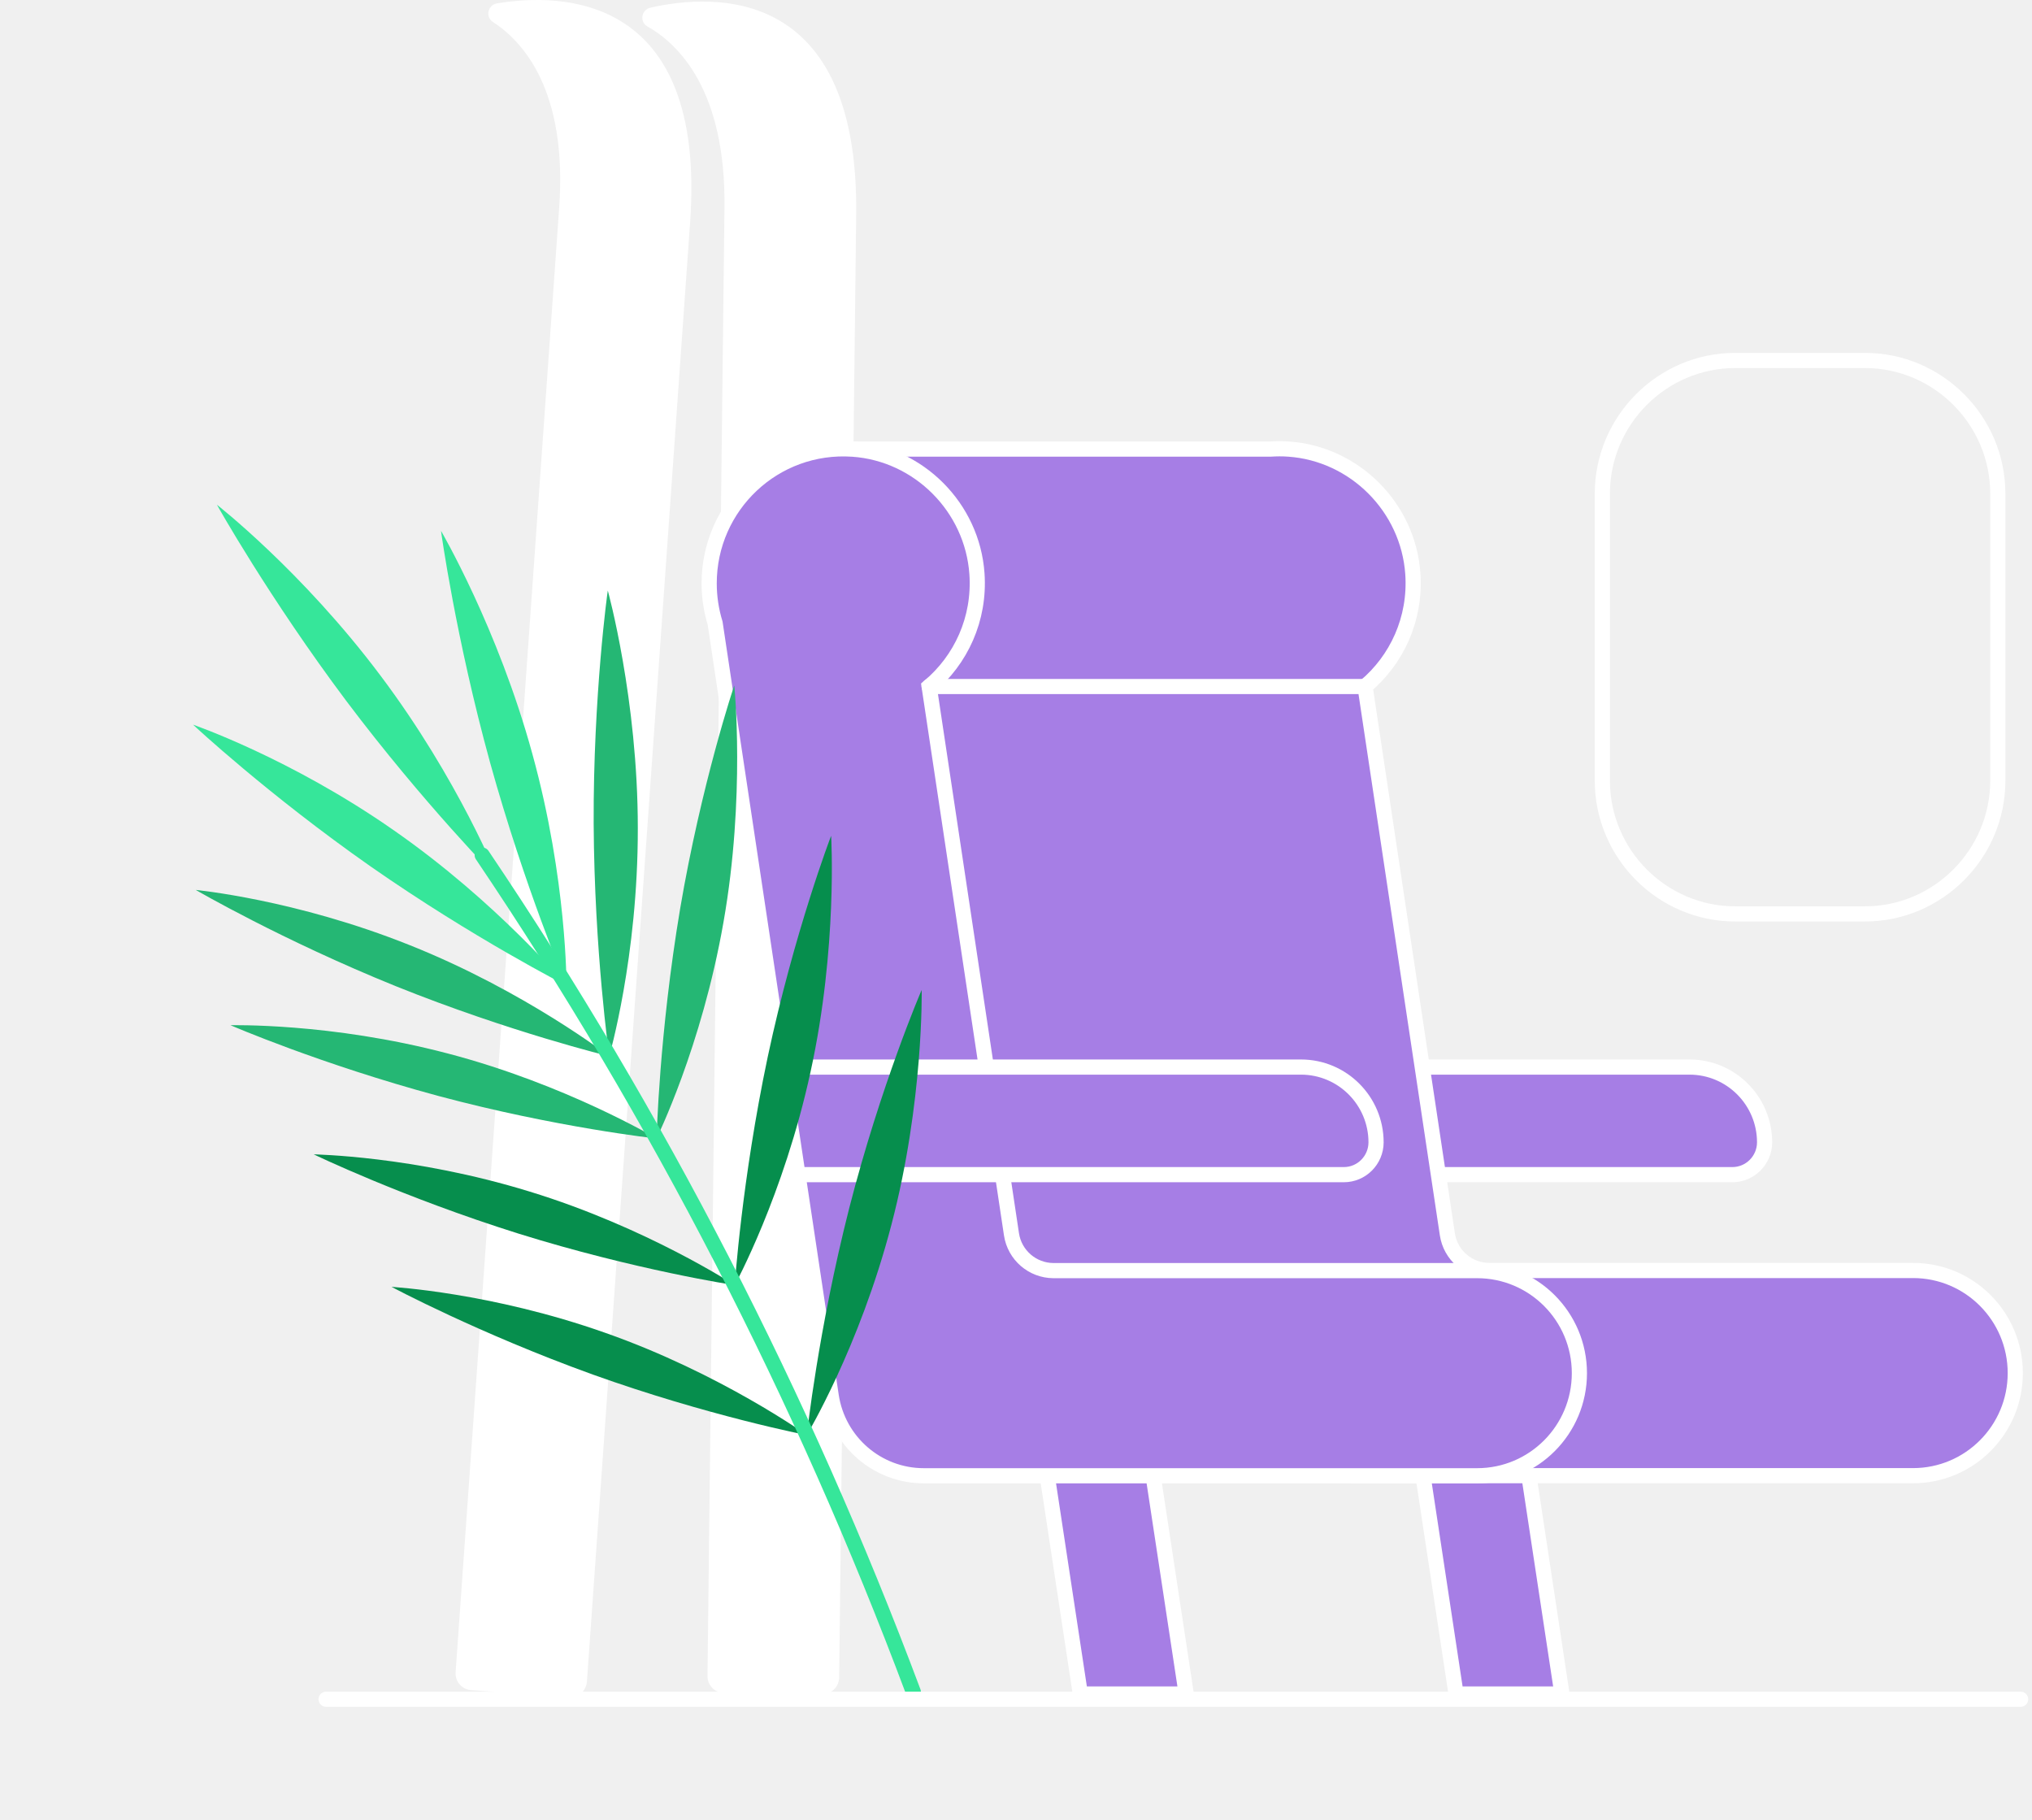
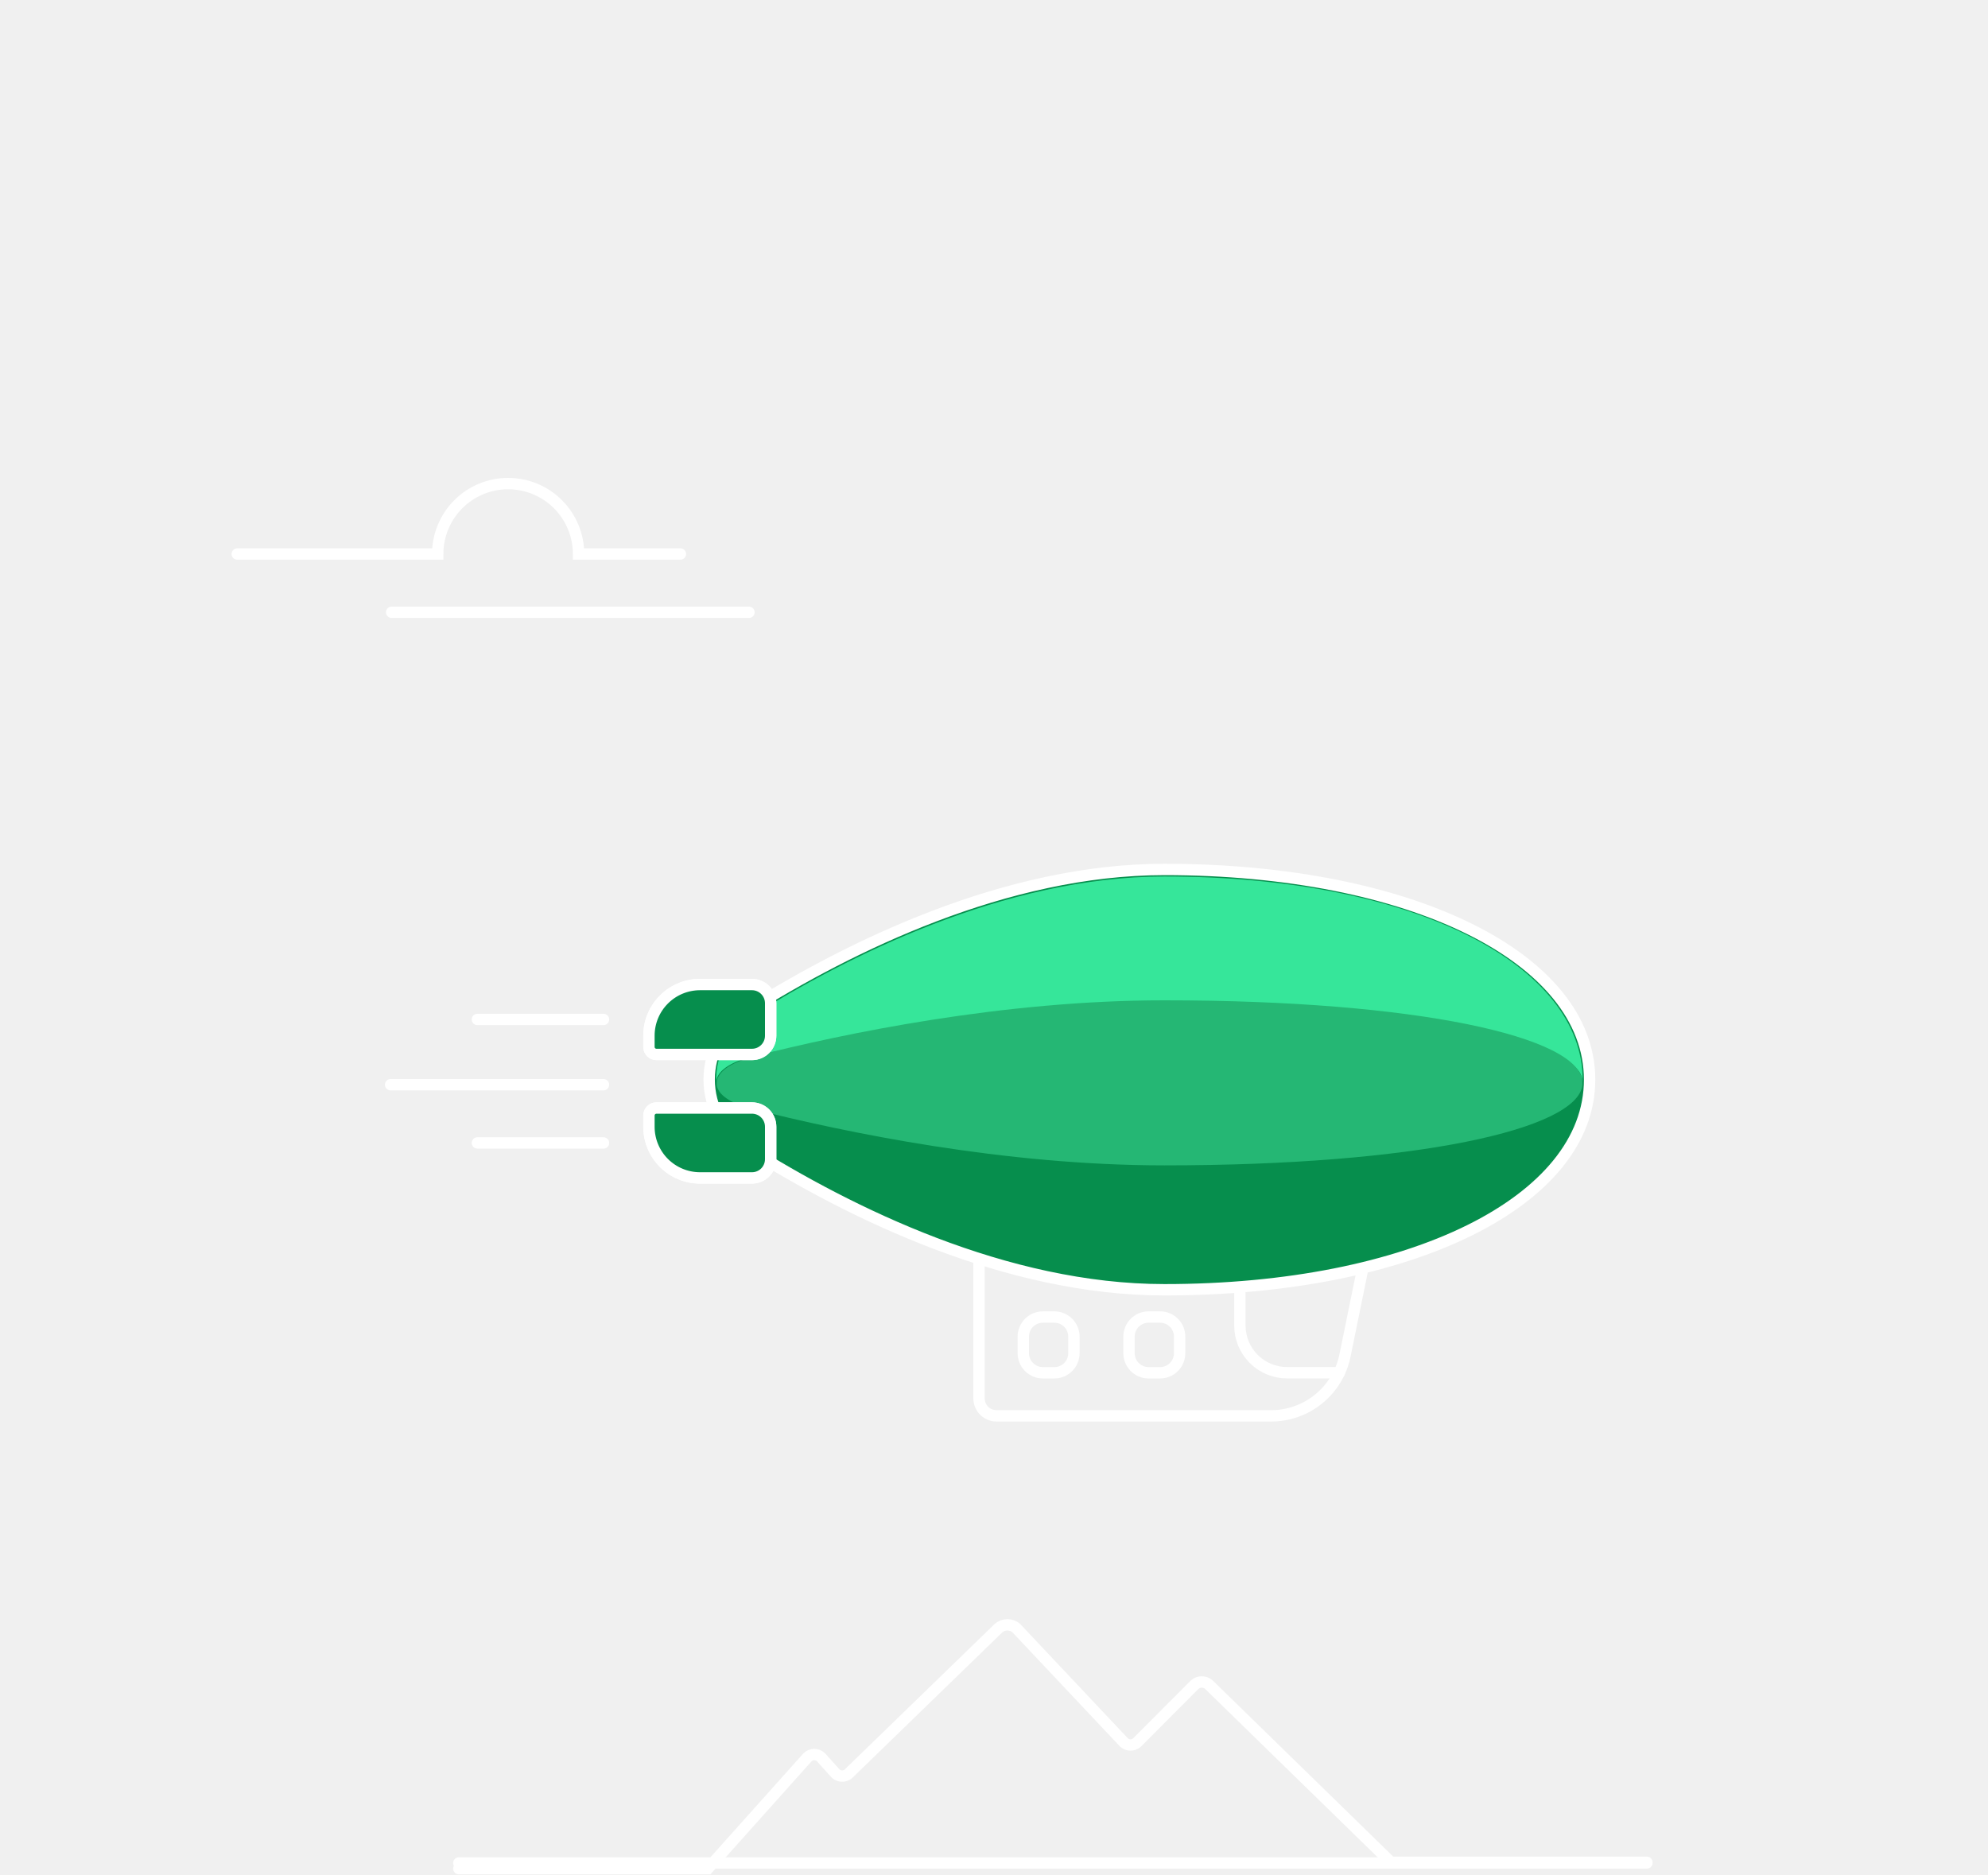
- <svg xmlns="http://www.w3.org/2000/svg" width="268" height="240" fill="none">
-   <path d="M62.126 222.89c-1.208-.084-2.129-1.144-2.036-2.356L73.752 27.366c1.098-15.486-4.799-21.919-8.745-24.47-1.022-.661-.667-2.246.532-2.45C73.997-.953 93.159-.885 91.022 29.29L77.41 221.763c-.085 1.212-1.141 2.136-2.349 2.043l-12.936-.916z" fill="#fff" />
-   <path d="M95.483 223.263c-1.217-.017-2.188-1.017-2.171-2.229l2.239-193.634c.186-15.528-6.075-21.605-10.164-23.911-1.065-.602-.803-2.204.389-2.475 8.356-1.899 27.494-2.967 27.147 27.284l-2.247 192.931c-.017 1.221-1.014 2.195-2.222 2.178l-12.97-.144z" fill="#fff" />
-   <path d="M245.97 120.526h-17.118c-9.634 0-17.52-7.907-17.52-17.58V65.118c0-9.673 7.886-17.579 17.52-17.579h17.118c9.635 0 17.521 7.907 17.521 17.579v37.828c0 9.665-7.886 17.58-17.521 17.58z" stroke="#fff" stroke-width="2" />
-   <path d="M228.482 154.913h-60.741v-14.189h55.089c5.466 0 9.902 4.45 9.902 9.934-.008 2.348-1.909 4.255-4.25 4.255zM156.453 223.407h-13.966l-6.312-41.591h13.967l6.311 41.591zM206.008 223.407h-13.967l-6.303-41.591h13.967l6.303 41.591z" fill="#A67EE5" stroke="#fff" stroke-width="2" stroke-miterlimit="10" />
-   <path d="M252.309 167.551h-55.891c-2.763 0-5.112-2.026-5.526-4.772l-10.857-72.242c4.174-3.501 6.717-8.9 6.303-14.884-.608-8.739-7.672-15.825-16.383-16.427-.811-.059-1.614-.051-2.408 0h-55.089l-.312 102.89 15.766 23.352 47.189 8.391c1.326.483 2.746.754 4.224.754h72.984c7.452 0 13.485-6.06 13.485-13.527 0-7.476-6.033-13.536-13.485-13.536z" fill="#A67EE5" stroke="#fff" stroke-width="2" stroke-miterlimit="10" />
-   <path d="M133.404 162.787l-10.857-72.241c4.174-3.501 6.717-8.9 6.303-14.884-.608-8.739-7.672-15.825-16.383-16.427-10.333-.712-18.934 7.484-18.934 17.698 0 1.831.279 3.594.786 5.255L109.628 184.079c.913 6.06 6.1 10.544 12.209 10.544h72.984c7.452 0 13.485-6.06 13.485-13.528 0-7.476-6.041-13.527-13.485-13.527H138.93c-2.763-.017-5.112-2.043-5.526-4.781z" fill="#A67EE5" stroke="#fff" stroke-width="2" stroke-miterlimit="10" />
-   <path d="M177.238 154.913h-71.995l-2.129-14.189h68.472c5.466 0 9.902 4.45 9.902 9.934-.008 2.348-1.909 4.255-4.25 4.255z" fill="#A67EE5" stroke="#fff" stroke-width="2" stroke-miterlimit="10" />
-   <path d="M122.547 90.537h57.488" stroke="#fff" stroke-width="2" stroke-miterlimit="10" stroke-linecap="round" />
-   <path d="M50.163 89.071c10.35 13.753 15.589 26.951 15.589 26.924-.026-.007-9.88-10.007-20.077-23.553-10.172-13.571-17.066-25.861-17.067-25.882-.026-.007 11.226 8.739 21.555 22.511zM51.922 109.489c13.717 9.539 22.811 20.511 22.797 20.486-.019.006-12.308-6.27-25.84-15.708-13.514-9.465-23.412-18.675-23.416-18.701-.023.008 12.752 4.356 26.459 13.923z" fill="#36E69A" />
-   <path d="M64.64 100.581c4.568 16.471 10.059 29.379 10.079 29.394-.018.017.097-13.847-4.497-30.522-4.562-16.677-12.075-29.461-12.055-29.445-.014.014 1.937 14.1 6.473 30.573z" fill="#36E69A" />
-   <path d="M78.298 108.621c.096 16.905 2.051 30.654 2.061 30.67-.025.004 3.784-13.013 3.762-30.054.008-17.037-3.965-31.378-3.958-31.355-.019.005-1.929 13.844-1.865 30.739z" fill="#25B774" />
-   <path d="M54.065 124.656c15.151 6.039 26.312 14.657 26.293 14.635-.007.015-13.166-3.197-28.171-9.239-14.993-6.071-26.355-12.676-26.368-12.69-.014.013 13.099 1.224 28.246 7.294zM59.044 138.93c15.592 4.071 27.573 11.22 27.556 11.209-.003.023-13.308-1.46-28.784-5.605-15.473-4.17-27.409-9.318-27.419-9.334-.007.026 13.059-.372 28.647 3.73zM89.696 119.886c-2.764 16.471-3.098 30.231-3.095 30.246-.024-.003 5.936-11.994 8.824-28.543 2.912-16.535 1.416-31.206 1.421-31.188-.028-0-4.359 13.026-7.151 29.485z" fill="#25B774" />
-   <path d="M69.841 157.14c15.411 4.711 27.083 12.354 27.07 12.34-.003.023-13.239-2.017-28.529-6.793-15.29-4.804-26.995-10.439-27.004-10.455-.007.026 13.057.167 28.463 4.908z" fill="#068E4D" />
-   <path d="M101.254 139.387c-3.444 16.341-4.347 30.078-4.341 30.097-.024-.003 6.431-11.74 9.995-28.158 3.595-16.402 2.706-31.116 2.711-31.097-.024-.003-4.893 12.828-8.365 29.158zM79.878 175.79c15.203 5.349 26.557 13.481 26.544 13.467-.006.019-13.147-2.571-28.23-7.979-15.081-5.443-26.544-11.555-26.553-11.571-.007.025 13.041.704 28.24 6.083z" fill="#068E4D" />
-   <path d="M111.998 159.354c-4.117 16.186-5.586 29.887-5.579 29.899-.026-.007 6.906-11.475 11.148-27.729 4.268-16.247 3.994-30.981 3.993-30.964-.024-.003-5.419 12.614-9.562 28.794z" fill="#068E4D" />
-   <path d="M63.598 112.768c23.181 34.376 42.278 71.413 56.86 110.366" stroke="#36E69A" stroke-width="2" stroke-miterlimit="10" stroke-linecap="round" stroke-linejoin="round" />
-   <path d="M43.009 224.097H266.5" stroke="#fff" stroke-width="2" stroke-miterlimit="10" stroke-linecap="round" />
+ <svg xmlns="http://www.w3.org/2000/svg" width="350" height="330" viewBox="0 0 350 330" fill="none">
+   <g id="prize1">
+     <g id="start">
+       <g id="zeppelin" style="transform-origin:center center">
+         <g id="cabin">
+           <path id="Vector" d="M175.44 249.28H223.8C226.863 249.278 229.831 248.216 232.201 246.275C234.57 244.334 236.195 241.633 236.8 238.63L240.54 220.31H172.36V246.2C172.363 247.016 172.688 247.798 173.265 248.375C173.842 248.952 174.624 249.277 175.44 249.28V249.28Z" stroke="white" stroke-width="2" stroke-linecap="round" stroke-linejoin="round" />
+           <path id="Vector_2" d="M235.79 241.69H226.57C224.371 241.682 222.265 240.803 220.713 239.245C219.161 237.688 218.29 235.579 218.29 233.38V220.31" stroke="white" stroke-width="2" stroke-miterlimit="10" stroke-linecap="round" />
+           <path id="Vector_3" d="M204.25 231.88H202.2C201.288 231.885 200.416 232.251 199.773 232.898C199.131 233.544 198.77 234.418 198.77 235.33V238.25C198.77 239.162 199.131 240.036 199.773 240.682C200.416 241.329 201.288 241.695 202.2 241.7H204.25C205.162 241.695 206.034 241.329 206.677 240.682C207.319 240.036 207.68 239.162 207.68 238.25V235.33C207.681 234.878 207.594 234.431 207.422 234.013C207.25 233.595 206.998 233.215 206.68 232.895C206.361 232.574 205.983 232.32 205.566 232.146C205.149 231.972 204.702 231.881 204.25 231.88V231.88Z" stroke="white" stroke-width="2" stroke-linecap="round" stroke-linejoin="round" />
+           <path id="Vector_4" d="M185.64 231.88H183.59C182.678 231.885 181.806 232.251 181.163 232.898C180.521 233.544 180.16 234.418 180.16 235.33V238.25C180.16 239.162 180.521 240.036 181.163 240.682C181.806 241.329 182.678 241.695 183.59 241.7H185.64C186.552 241.695 187.424 241.329 188.067 240.682C188.709 240.036 189.07 239.162 189.07 238.25V235.33C189.07 234.418 188.709 233.544 188.067 232.898C187.424 232.251 186.552 231.885 185.64 231.88V231.88Z" stroke="white" stroke-width="2" stroke-linecap="round" stroke-linejoin="round" />
+           <animateTransform attributeName="transform" type="scale" values="1 1; 1 0.99; 1,1; 1,1.01; 1 1" calcMode="spline" keySplines="0 0 0.45 1; 0.5 0.5 0.5 0.5; 0 0 0.45 1; 0.5 0.5 0.5 0.5" dur="3s" repeatCount="indefinite" additive="sum" />
+           <animateTransform attributeName="transform" type="skewX" values="0; -1; 0; 1; 0" calcMode="spline" keySplines="0 0 0.45 1; 0.5 0.5 0.5 0.5; 0 0 0.45 1; 0.5 0.5 0.5 0.5" dur="4s" repeatCount="indefinite" additive="sum" />
+         </g>
+         <g id="body">
+           <path id="Vector_5" d="M205 227.08C248.38 227.08 279.86 211.53 279.86 190.08C279.86 168.63 248.38 153.08 205 153.08C177.06 153.08 149.64 166.61 131.54 177.95C129.493 179.238 127.805 181.023 126.636 183.14C125.466 185.257 124.853 187.636 124.853 190.055C124.853 192.474 125.466 194.853 126.636 196.97C127.805 199.087 129.493 200.872 131.54 202.16C149.63 213.49 177.06 227.03 205 227.03" fill="#068E4D" />
+           <path id="Vector_6" d="M205 227.08C248.38 227.08 279.86 211.53 279.86 190.08C279.86 168.63 248.38 153.08 205 153.08C177.06 153.08 149.64 166.61 131.54 177.95C129.493 179.238 127.805 181.023 126.636 183.14C125.466 185.257 124.853 187.636 124.853 190.055C124.853 192.474 125.466 194.853 126.636 196.97C127.805 199.087 129.493 200.872 131.54 202.16C149.63 213.54 177.06 227.08 205 227.08Z" stroke="white" stroke-width="2" />
+           <path id="body_top" d="M204.99 181C176.76 181 148.93 181.85 132.19 186.09C128.24 187.09 126.19 188.75 126.11 190.43C126.028 188.159 126.546 185.908 127.612 183.901C128.678 181.894 130.253 180.204 132.18 179C148.92 168.5 176.76 154.32 204.99 154.32C249.8 154.32 278.63 170.32 278.63 190.07C278.63 190.19 278.63 190.31 278.63 190.44C278.26 182.49 249.52 181 204.99 181Z" fill="#36E69A" />
+           <path id="Vector_8" d="M132.18 195.12C148.92 199.39 176.76 205.12 204.99 205.12C249.13 205.12 277.74 198.8 278.59 190.94C277.73 210.28 249.14 225.8 204.99 225.8C176.76 225.8 148.92 211.61 132.18 201.12C130.44 200.025 128.988 198.53 127.944 196.759C126.9 194.988 126.295 192.993 126.18 190.94C126.44 192.55 128.44 194.12 132.18 195.08" fill="#068E4D" />
+           <path id="body_center" d="M132.18 186.12C148.92 181.85 176.76 176.12 204.99 176.12C249.52 176.12 278.25 182.55 278.6 190.5C278.6 190.67 278.6 190.84 278.6 191.01C277.75 198.87 249.15 205.18 205 205.18C176.77 205.18 148.93 199.42 132.19 195.18C128.4 194.18 126.4 192.65 126.19 191.05V190.54C126.32 188.85 128.34 187.18 132.29 186.17" fill="#25B774">
+             <animate attributeName="d" values="                 M132.18 186.12C148.92 181.85 176.76 176.12 204.99 176.12C249.52 176.12 278.25 182.55 278.6 190.5C278.6 190.67 278.6 190.84 278.6 191.01C277.75 198.87 249.15 205.18 205 205.18C176.77 205.18 148.93 199.42 132.19 195.18C128.4 194.18 126.4 192.65 126.19 191.05V190.54C126.32 188.85 128.34 187.18 132.29 186.17;                 M132.013 185.979C148.818 181.718 176.776 178.5 205.115 178.5C249.817 178.5 278.649 182.417 279 190.35C279 190.52 279 190.69 279 190.859C278.147 198.703 249.436 211 205.115 211C176.776 211 148.828 199.252 132.023 195.021C128.219 194.023 126.211 192.496 126 190.899V190.39C126.131 188.704 128.158 187.037 132.124 186.029;                 M132.18 186.12C148.92 181.85 176.76 176.12 204.99 176.12C249.52 176.12 278.25 182.55 278.6 190.5C278.6 190.67 278.6 190.84 278.6 191.01C277.75 198.87 249.15 205.18 205 205.18C176.77 205.18 148.93 199.42 132.19 195.18C128.4 194.18 126.4 192.65 126.19 191.05V190.54C126.32 188.85 128.34 187.18 132.29 186.17;                 M132.013 185.979C148.818 181.718 176.776 170 205.115 170C249.817 170 278.649 182.417 279 190.35C279 190.52 279 190.69 279 190.859C278.147 198.703 249.436 200.5 205.115 200.5C176.776 200.5 148.828 199.252 132.023 195.021C128.219 194.023 126.211 192.496 126 190.899V190.39C126.131 188.704 128.158 187.037 132.124 186.029;                 M132.18 186.12C148.92 181.85 176.76 176.12 204.99 176.12C249.52 176.12 278.25 182.55 278.6 190.5C278.6 190.67 278.6 190.84 278.6 191.01C277.75 198.87 249.15 205.18 205 205.18C176.77 205.18 148.93 199.42 132.19 195.18C128.4 194.18 126.4 192.65 126.19 191.05V190.54C126.32 188.85 128.34 187.18 132.29 186.17" calcMode="spline" keySplines="0 0 0.45 1; 0.5 0.5 0.5 0.5; 0 0 0.45 1; 0.5 0.5 0.5 0.5" dur="3s" repeatCount="indefinite" />
+           </path>
+         </g>
+         <g id="blades-2">
+           <path id="Vector_10" d="M123.23 173.34H132.39C132.823 173.34 133.252 173.425 133.651 173.591C134.051 173.757 134.414 174.001 134.72 174.307C135.026 174.614 135.268 174.978 135.432 175.378C135.597 175.778 135.681 176.207 135.68 176.64V182.35C135.681 182.783 135.597 183.212 135.432 183.612C135.268 184.012 135.026 184.376 134.72 184.683C134.414 184.989 134.051 185.233 133.651 185.399C133.252 185.565 132.823 185.65 132.39 185.65H115.57C115.22 185.65 114.884 185.511 114.637 185.263C114.389 185.016 114.25 184.68 114.25 184.33V182.33C114.25 179.943 115.198 177.654 116.886 175.966C118.574 174.278 120.863 173.33 123.25 173.33" fill="#068E4D" />
+           <path id="Vector_11" d="M123.23 173.34H132.39C132.823 173.34 133.252 173.425 133.651 173.591C134.051 173.757 134.414 174.001 134.72 174.307C135.026 174.614 135.268 174.978 135.432 175.378C135.597 175.778 135.681 176.207 135.68 176.64V182.35C135.681 182.783 135.597 183.212 135.432 183.612C135.268 184.012 135.026 184.376 134.72 184.683C134.414 184.989 134.051 185.233 133.651 185.399C133.252 185.565 132.823 185.65 132.39 185.65H115.57C115.22 185.65 114.884 185.511 114.637 185.263C114.389 185.016 114.25 184.68 114.25 184.33V182.33C114.253 179.948 115.199 177.665 116.882 175.98C118.566 174.294 120.848 173.345 123.23 173.34V173.34Z" stroke="white" stroke-width="2" stroke-linecap="round" stroke-linejoin="round" />
+           <path id="Vector_12" d="M123.23 207.39H132.39C132.823 207.39 133.252 207.305 133.651 207.139C134.051 206.973 134.414 206.729 134.72 206.423C135.026 206.116 135.268 205.752 135.432 205.352C135.597 204.952 135.681 204.523 135.68 204.09V198.38C135.681 197.947 135.597 197.518 135.432 197.118C135.268 196.718 135.026 196.354 134.72 196.047C134.414 195.741 134.051 195.497 133.651 195.331C133.252 195.165 132.823 195.08 132.39 195.08H115.57C115.22 195.08 114.884 195.219 114.637 195.467C114.389 195.714 114.25 196.05 114.25 196.4V198.4C114.25 200.787 115.198 203.076 116.886 204.764C118.574 206.452 120.863 207.4 123.25 207.4" fill="#068E4D" />
+           <path id="Vector_13" d="M123.23 207.39H132.39C132.823 207.39 133.252 207.305 133.651 207.139C134.051 206.973 134.414 206.729 134.72 206.423C135.026 206.116 135.268 205.752 135.432 205.352C135.597 204.952 135.681 204.523 135.68 204.09V198.38C135.681 197.947 135.597 197.518 135.432 197.118C135.268 196.718 135.026 196.354 134.72 196.047C134.414 195.741 134.051 195.497 133.651 195.331C133.252 195.165 132.823 195.08 132.39 195.08H115.57C115.22 195.08 114.884 195.219 114.637 195.467C114.389 195.714 114.25 196.05 114.25 196.4V198.4C114.253 200.782 115.199 203.065 116.882 204.75C118.566 206.436 120.848 207.385 123.23 207.39V207.39Z" stroke="white" stroke-width="2" stroke-linecap="round" stroke-linejoin="round" />
+           <animateTransform attributeName="transform" type="translate" values="0,0; 0,-3; 0,0; 0,3; 0,0" calcMode="spline" keySplines="0 0 0.45 1; 0.5 0.5 0.5 0.5; 0 0 0.45 1; 0.5 0.5 0.5 0.5" dur="3s" repeatCount="indefinite" additive="sum" />
+         </g>
+         <g id="blades-1">
+           <path id="Vector_14" d="M123.23 173.34H132.39C132.823 173.34 133.252 173.425 133.651 173.591C134.051 173.757 134.414 174.001 134.72 174.307C135.026 174.614 135.268 174.978 135.432 175.378C135.597 175.778 135.681 176.207 135.68 176.64V182.35C135.681 182.783 135.597 183.212 135.432 183.612C135.268 184.012 135.026 184.376 134.72 184.683C134.414 184.989 134.051 185.233 133.651 185.399C133.252 185.565 132.823 185.65 132.39 185.65H115.57C115.22 185.65 114.884 185.511 114.637 185.263C114.389 185.016 114.25 184.68 114.25 184.33V182.33C114.25 179.943 115.198 177.654 116.886 175.966C118.574 174.278 120.863 173.33 123.25 173.33" fill="#068E4D" />
+           <path id="Vector_15" d="M123.23 173.34H132.39C132.823 173.34 133.252 173.425 133.651 173.591C134.051 173.757 134.414 174.001 134.72 174.307C135.026 174.614 135.268 174.978 135.432 175.378C135.597 175.778 135.681 176.207 135.68 176.64V182.35C135.681 182.783 135.597 183.212 135.432 183.612C135.268 184.012 135.026 184.376 134.72 184.683C134.414 184.989 134.051 185.233 133.651 185.399C133.252 185.565 132.823 185.65 132.39 185.65H115.57C115.22 185.65 114.884 185.511 114.637 185.263C114.389 185.016 114.25 184.68 114.25 184.33V182.33C114.253 179.948 115.199 177.665 116.882 175.98C118.566 174.294 120.848 173.345 123.23 173.34V173.34Z" stroke="white" stroke-width="2" stroke-linecap="round" stroke-linejoin="round" />
+           <path id="Vector_16" d="M123.23 207.39H132.39C132.823 207.39 133.252 207.305 133.651 207.139C134.051 206.973 134.414 206.729 134.72 206.423C135.026 206.116 135.268 205.752 135.432 205.352C135.597 204.952 135.681 204.523 135.68 204.09V198.38C135.681 197.947 135.597 197.518 135.432 197.118C135.268 196.718 135.026 196.354 134.72 196.047C134.414 195.741 134.051 195.497 133.651 195.331C133.252 195.165 132.823 195.08 132.39 195.08H115.57C115.22 195.08 114.884 195.219 114.637 195.467C114.389 195.714 114.25 196.05 114.25 196.4V198.4C114.25 200.787 115.198 203.076 116.886 204.764C118.574 206.452 120.863 207.4 123.25 207.4" fill="#068E4D" />
+           <path id="Vector_17" d="M123.23 207.39H132.39C132.823 207.39 133.252 207.305 133.651 207.139C134.051 206.973 134.414 206.729 134.72 206.423C135.026 206.116 135.268 205.752 135.432 205.352C135.597 204.952 135.681 204.523 135.68 204.09V198.38C135.681 197.947 135.597 197.518 135.432 197.118C135.268 196.718 135.026 196.354 134.72 196.047C134.414 195.741 134.051 195.497 133.651 195.331C133.252 195.165 132.823 195.08 132.39 195.08H115.57C115.22 195.08 114.884 195.219 114.637 195.467C114.389 195.714 114.25 196.05 114.25 196.4V198.4C114.253 200.782 115.199 203.065 116.882 204.75C118.566 206.436 120.848 207.385 123.23 207.39V207.39Z" stroke="white" stroke-width="2" stroke-linecap="round" stroke-linejoin="round" />
+           <animateTransform attributeName="transform" type="translate" values="0,0; 0,3; 0,0; 0,-3; 0,0" calcMode="spline" keySplines="0 0 0.45 1; 0.5 0.5 0.5 0.5; 0 0 0.45 1; 0.5 0.5 0.5 0.5" dur="3s" repeatCount="indefinite" additive="sum" />
+         </g>
+       </g>
+       <g id="cloud-left">
+         <path id="Vector_18" d="M68.95 107.8H131.86" stroke="white" stroke-width="2" stroke-miterlimit="10" stroke-linecap="round" />
+         <g id="Group">
+           <path id="Vector_19" d="M41.77 97.54H77.06C77.06 94.251 78.366 91.097 80.692 88.772C83.017 86.446 86.171 85.14 89.46 85.14C92.749 85.14 95.903 86.446 98.228 88.772C100.554 91.097 101.86 94.251 101.86 97.54H119.79" stroke="white" stroke-width="2" stroke-miterlimit="10" stroke-linecap="round" />
+         </g>
+         <animateTransform id="cloud_left_animation" attributeName="transform" type="translate" from="350" to="-150" calcMode="linear" dur="3s" repeatCount="1" fill="freeze" />
+       </g>
+       <g id="cloud-right" transform="translate(150, 0)">
+         <path id="Vector_20" d="M258.96 93.19H298.74" stroke="white" stroke-width="2" stroke-miterlimit="10" stroke-linecap="round" />
+         <g id="Group_2">
+           <path id="Vector_21" d="M278.75 82.91H251.39C251.39 79.621 250.084 76.467 247.758 74.142C245.433 71.816 242.279 70.51 238.99 70.51C235.701 70.51 232.547 71.816 230.222 74.142C227.896 76.467 226.59 79.621 226.59 82.91H208.65" stroke="white" stroke-width="2" stroke-miterlimit="10" stroke-linecap="round" />
+           <path id="Vector_22" d="M287.01 82.91H309.21" stroke="white" stroke-width="2" stroke-miterlimit="10" stroke-linecap="round" />
+         </g>
+         <animateTransform attributeName="transform" type="translate" from="350" to="-350" calcMode="linear" dur="3s" repeatCount="1" begin="cloud_left_animation.end - 2s" fill="freeze" />
+       </g>
+       <g id="air trail">
+         <path id="Vector_23" d="M106.25 179.49H84.05" stroke="white" stroke-width="2" stroke-miterlimit="10" stroke-linecap="round">
+           <animate attributeName="d" values="             M106.25 179.49H84.05;             M106.25 179.49H88.05;             M106.25 179.49H84.05" dur="0.5s" repeatCount="indefinite" />
+         </path>
+         <path id="Vector_24" d="M106.25 201.23H84.05" stroke="white" stroke-width="2" stroke-miterlimit="10" stroke-linecap="round">
+           <animate attributeName="d" values="               M106.25 201.23H80.05;               M106.25 201.23H88.05;               M106.25 201.23H84.05" dur="0.5s" repeatCount="indefinite" />
+         </path>
+         <path id="Vector_25" d="M106.25 190.98H68.77" stroke="white" stroke-width="2" stroke-miterlimit="10" stroke-linecap="round">
+           <animate attributeName="d" values="               M106.25 190.98H68.77;               M106.25 190.98H78.77;               M106.25 190.98H68.77" dur="0.5s" repeatCount="indefinite" />
+         </path>
+       </g>
+       <g id="ground">
+         <path id="Vector_26" d="M289.94 327.88H244.88L212.8 296.58C212.459 296.292 212.027 296.134 211.58 296.134C211.133 296.134 210.701 296.292 210.36 296.58L200.16 306.81C199.847 307.08 199.448 307.229 199.035 307.229C198.622 307.229 198.223 307.08 197.91 306.81L178.91 286.64C178.477 286.273 177.928 286.072 177.36 286.072C176.792 286.072 176.243 286.273 175.81 286.64L149.39 312.28C149.078 312.552 148.679 312.702 148.265 312.702C147.851 312.702 147.452 312.552 147.14 312.28L144.51 309.36C144.195 309.071 143.783 308.911 143.355 308.911C142.927 308.911 142.515 309.071 142.2 309.36L124.63 329H80.78" stroke="white" stroke-width="2" stroke-miterlimit="10" stroke-linecap="round">
+           <animate attributeName="d" from="M 289.94 327.88 L 244.88 327.88 L 212.8 296.58 C 212.459 296.292 212.027 296.134 211.58 296.134 C 211.133 296.134 210.701 296.292 210.36 296.58 L 200.16 306.81 C 199.847 307.08 199.448 307.229 199.035 307.229 C 198.622 307.229 198.223 307.08 197.91 306.81 C 191.577 300.087 185.243 293.363 178.91 286.64 C 178.477 286.273 177.928 286.072 177.36 286.072 C 176.792 286.072 176.243 286.273 175.81 286.64 C 167.003 295.187 158.197 303.733 149.39 312.28 C 149.078 312.552 148.679 312.702 148.265 312.702 C 147.851 312.702 147.452 312.552 147.14 312.28 L 144.51 309.36 C 144.195 309.071 143.783 308.911 143.355 308.911 C 142.927 308.911 142.515 309.071 142.2 309.36 L 124.63 329 L 80.78 329 M 128.5 327.88 C 128.5 327.88 128.5 327.88 128.5 327.88 C 128.5 327.88 128.5 327.88 128.5 327.88 L 128.5 327.88 C 128.5 327.88 128.5 327.88 128.5 327.88 C 128.5 327.88 128.5 327.88 128.5 327.88 L 128.5 327.88 M 77.34 327.88 L 77.34 327.88 L 77.34 327.88" to="M 287 327.88 L 242.5 327.88 L 232 327.88 C 228.5 327.88 225 327.88 221.5 327.88 C 218 327.88 214.5 327.88 211 327.88 L 204 327.88 C 201.833 327.88 199.667 327.88 197.5 327.88 C 197.087 327.88 197.5 327.88 185.5 327.88 C 185.5 327.88 184.909 327.88 184.013 327.88 C 183.117 327.88 181.916 327.88 180.698 327.88 C 179.48 327.88 178.244 327.88 177.277 327.88 C 176.31 327.88 175.612 327.88 175.47 327.88 C 174.902 327.88 166.433 327.514 166 327.88 C 165.226 327.88 164.451 327.88 163.677 327.88 L 161.353 327.88 C 160.579 327.88 159.804 327.88 159.03 327.88 C 158.256 327.88 157.481 327.88 156.707 327.88 L 154.383 327.88 L 152.06 327.88 M 152.06 327.88 C 152.06 327.88 136.514 327.88 136.1 327.88 C 135.686 327.88 128.5 327.88 128.5 327.88 L 143.7 327.88 C 143.385 327.591 160.928 327.88 160.5 327.88 C 160.072 327.88 152.375 327.591 152.06 327.88 L 152.06 327.88 M 152.06 327.88 L 121.19 327.88 L 77.34 327.88" dur="0.7s" repeatCount="1" calcMode="linear" begin="4s" fill="freeze" />
+         </path>
+         <path id="Vector_27" d="M289.94 328H200.15C199.29 328 198.59 328 197.9 328H178.9C177.4 328 176.67 328 175.8 328H143.5C142.41 328 141.84 328 141.19 328H80.78" stroke="white" stroke-width="2" stroke-miterlimit="10" stroke-linecap="round" />
+       </g>
+     </g>
+   </g>
</svg>
